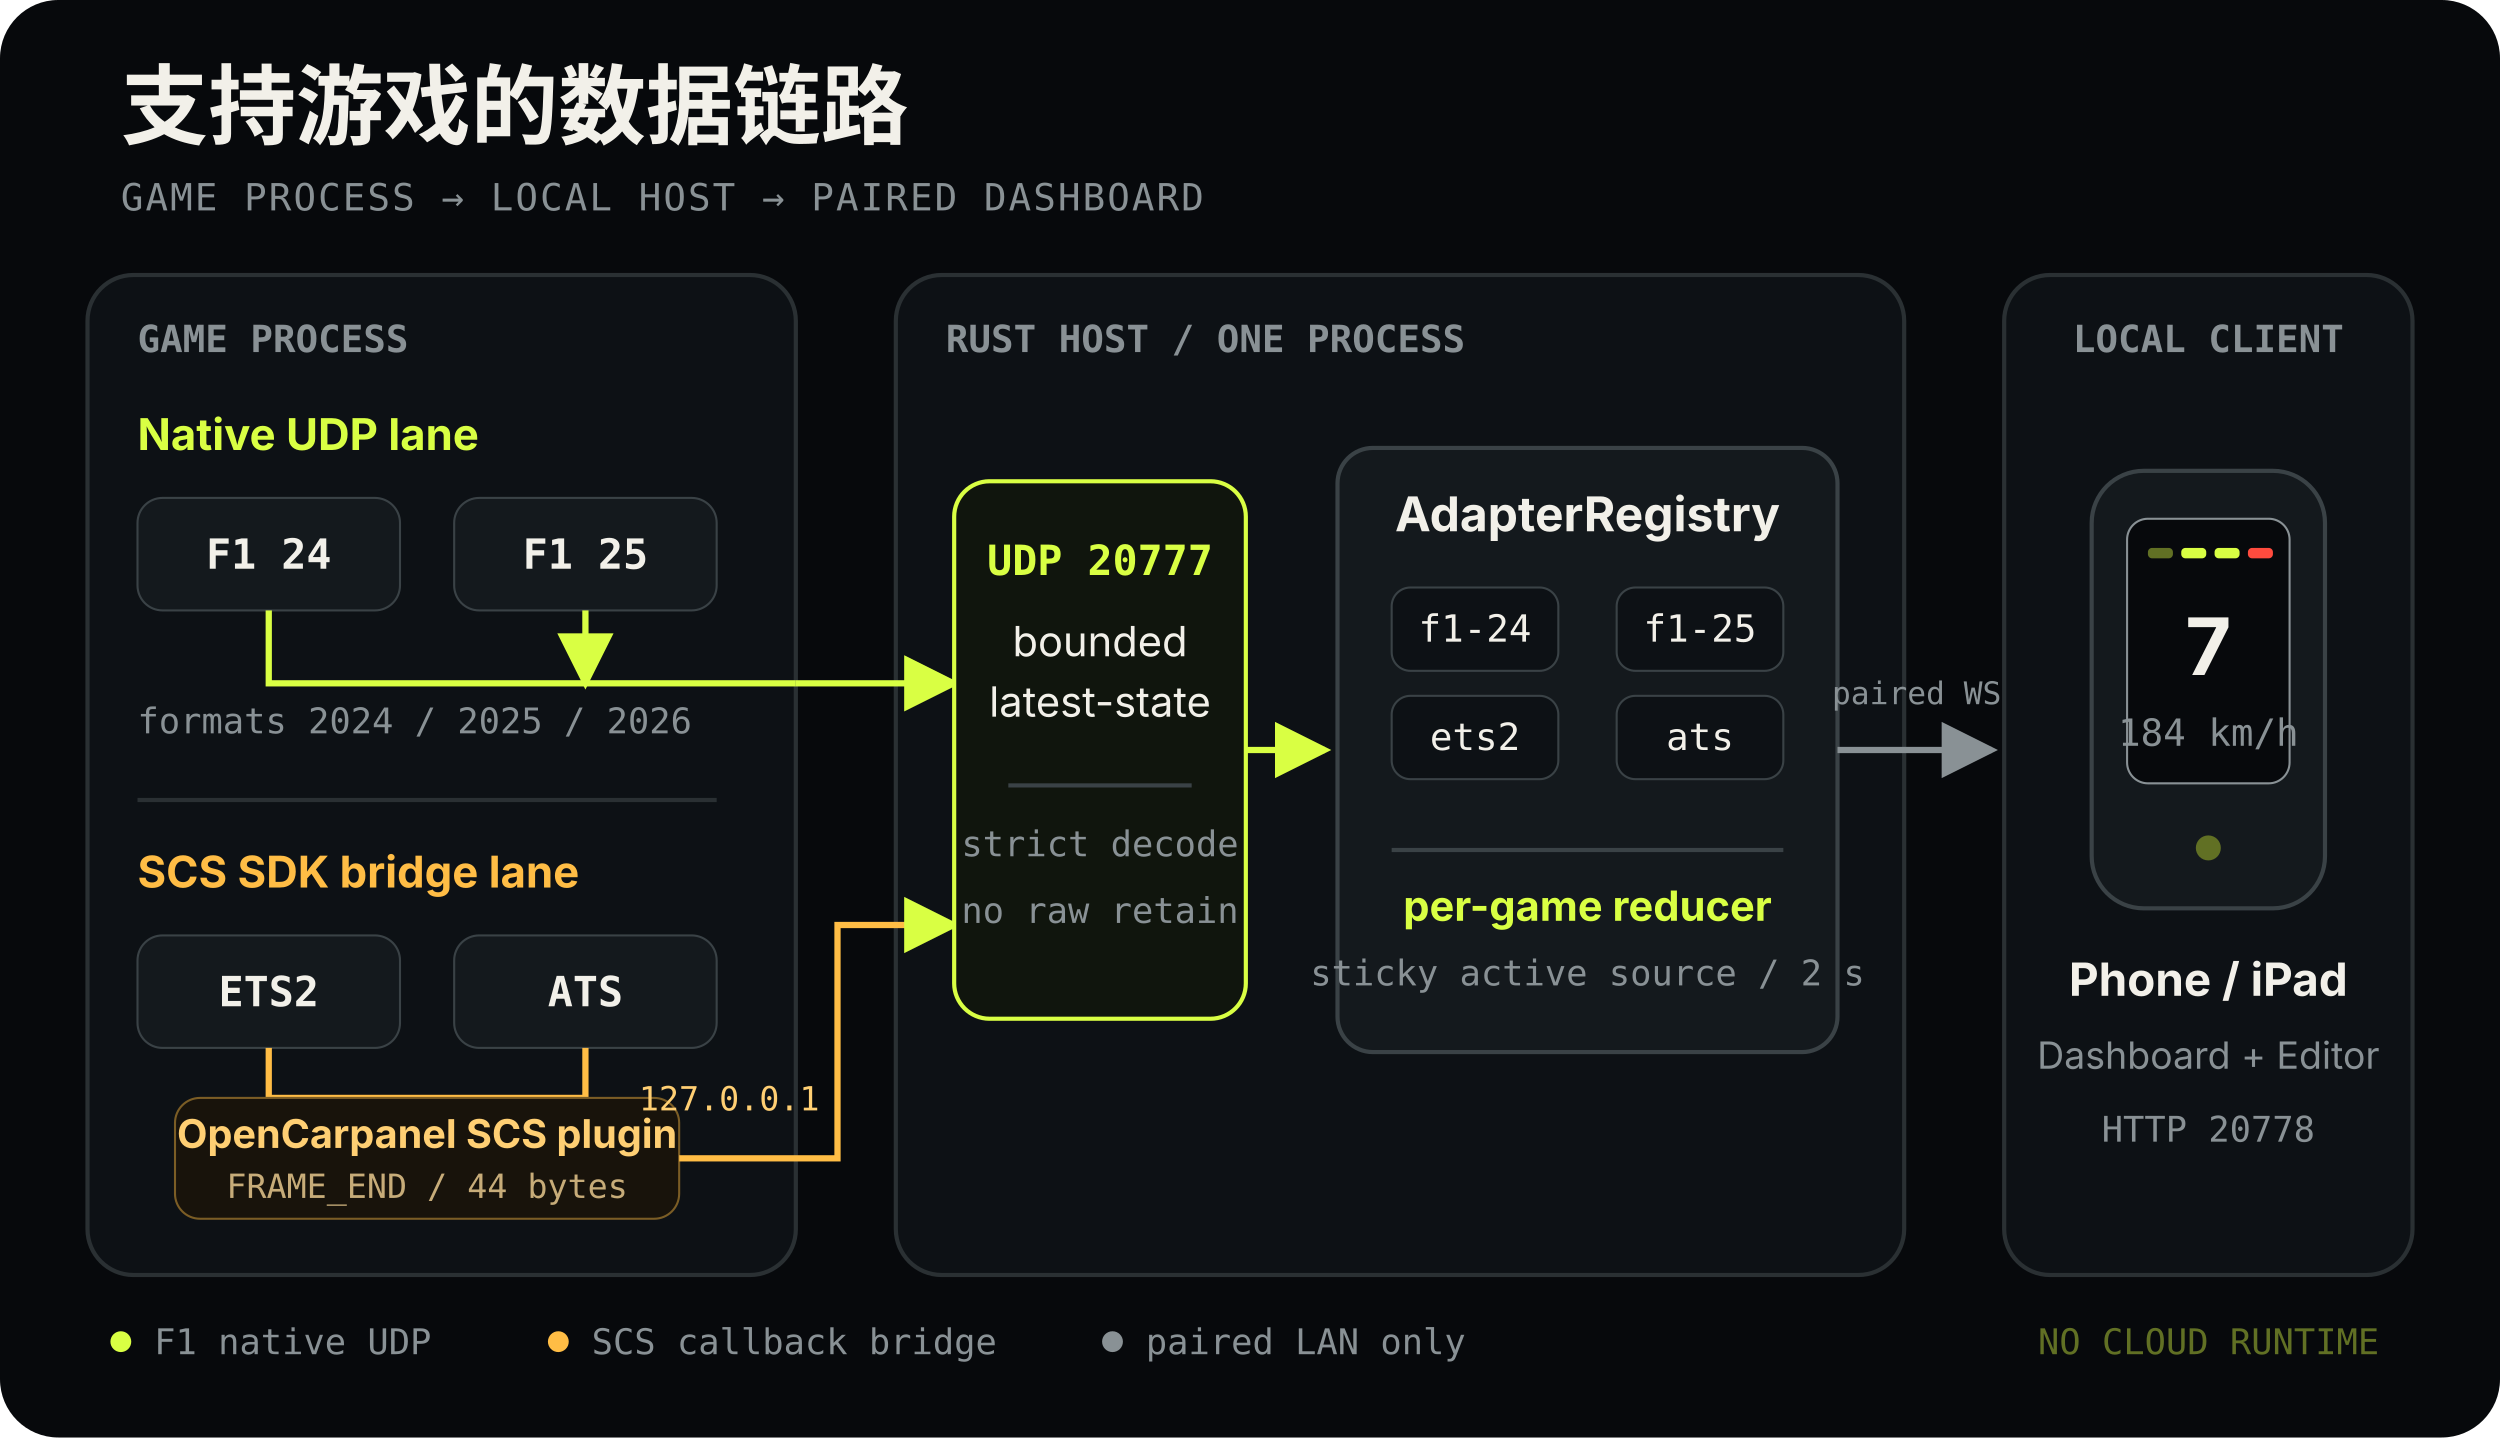
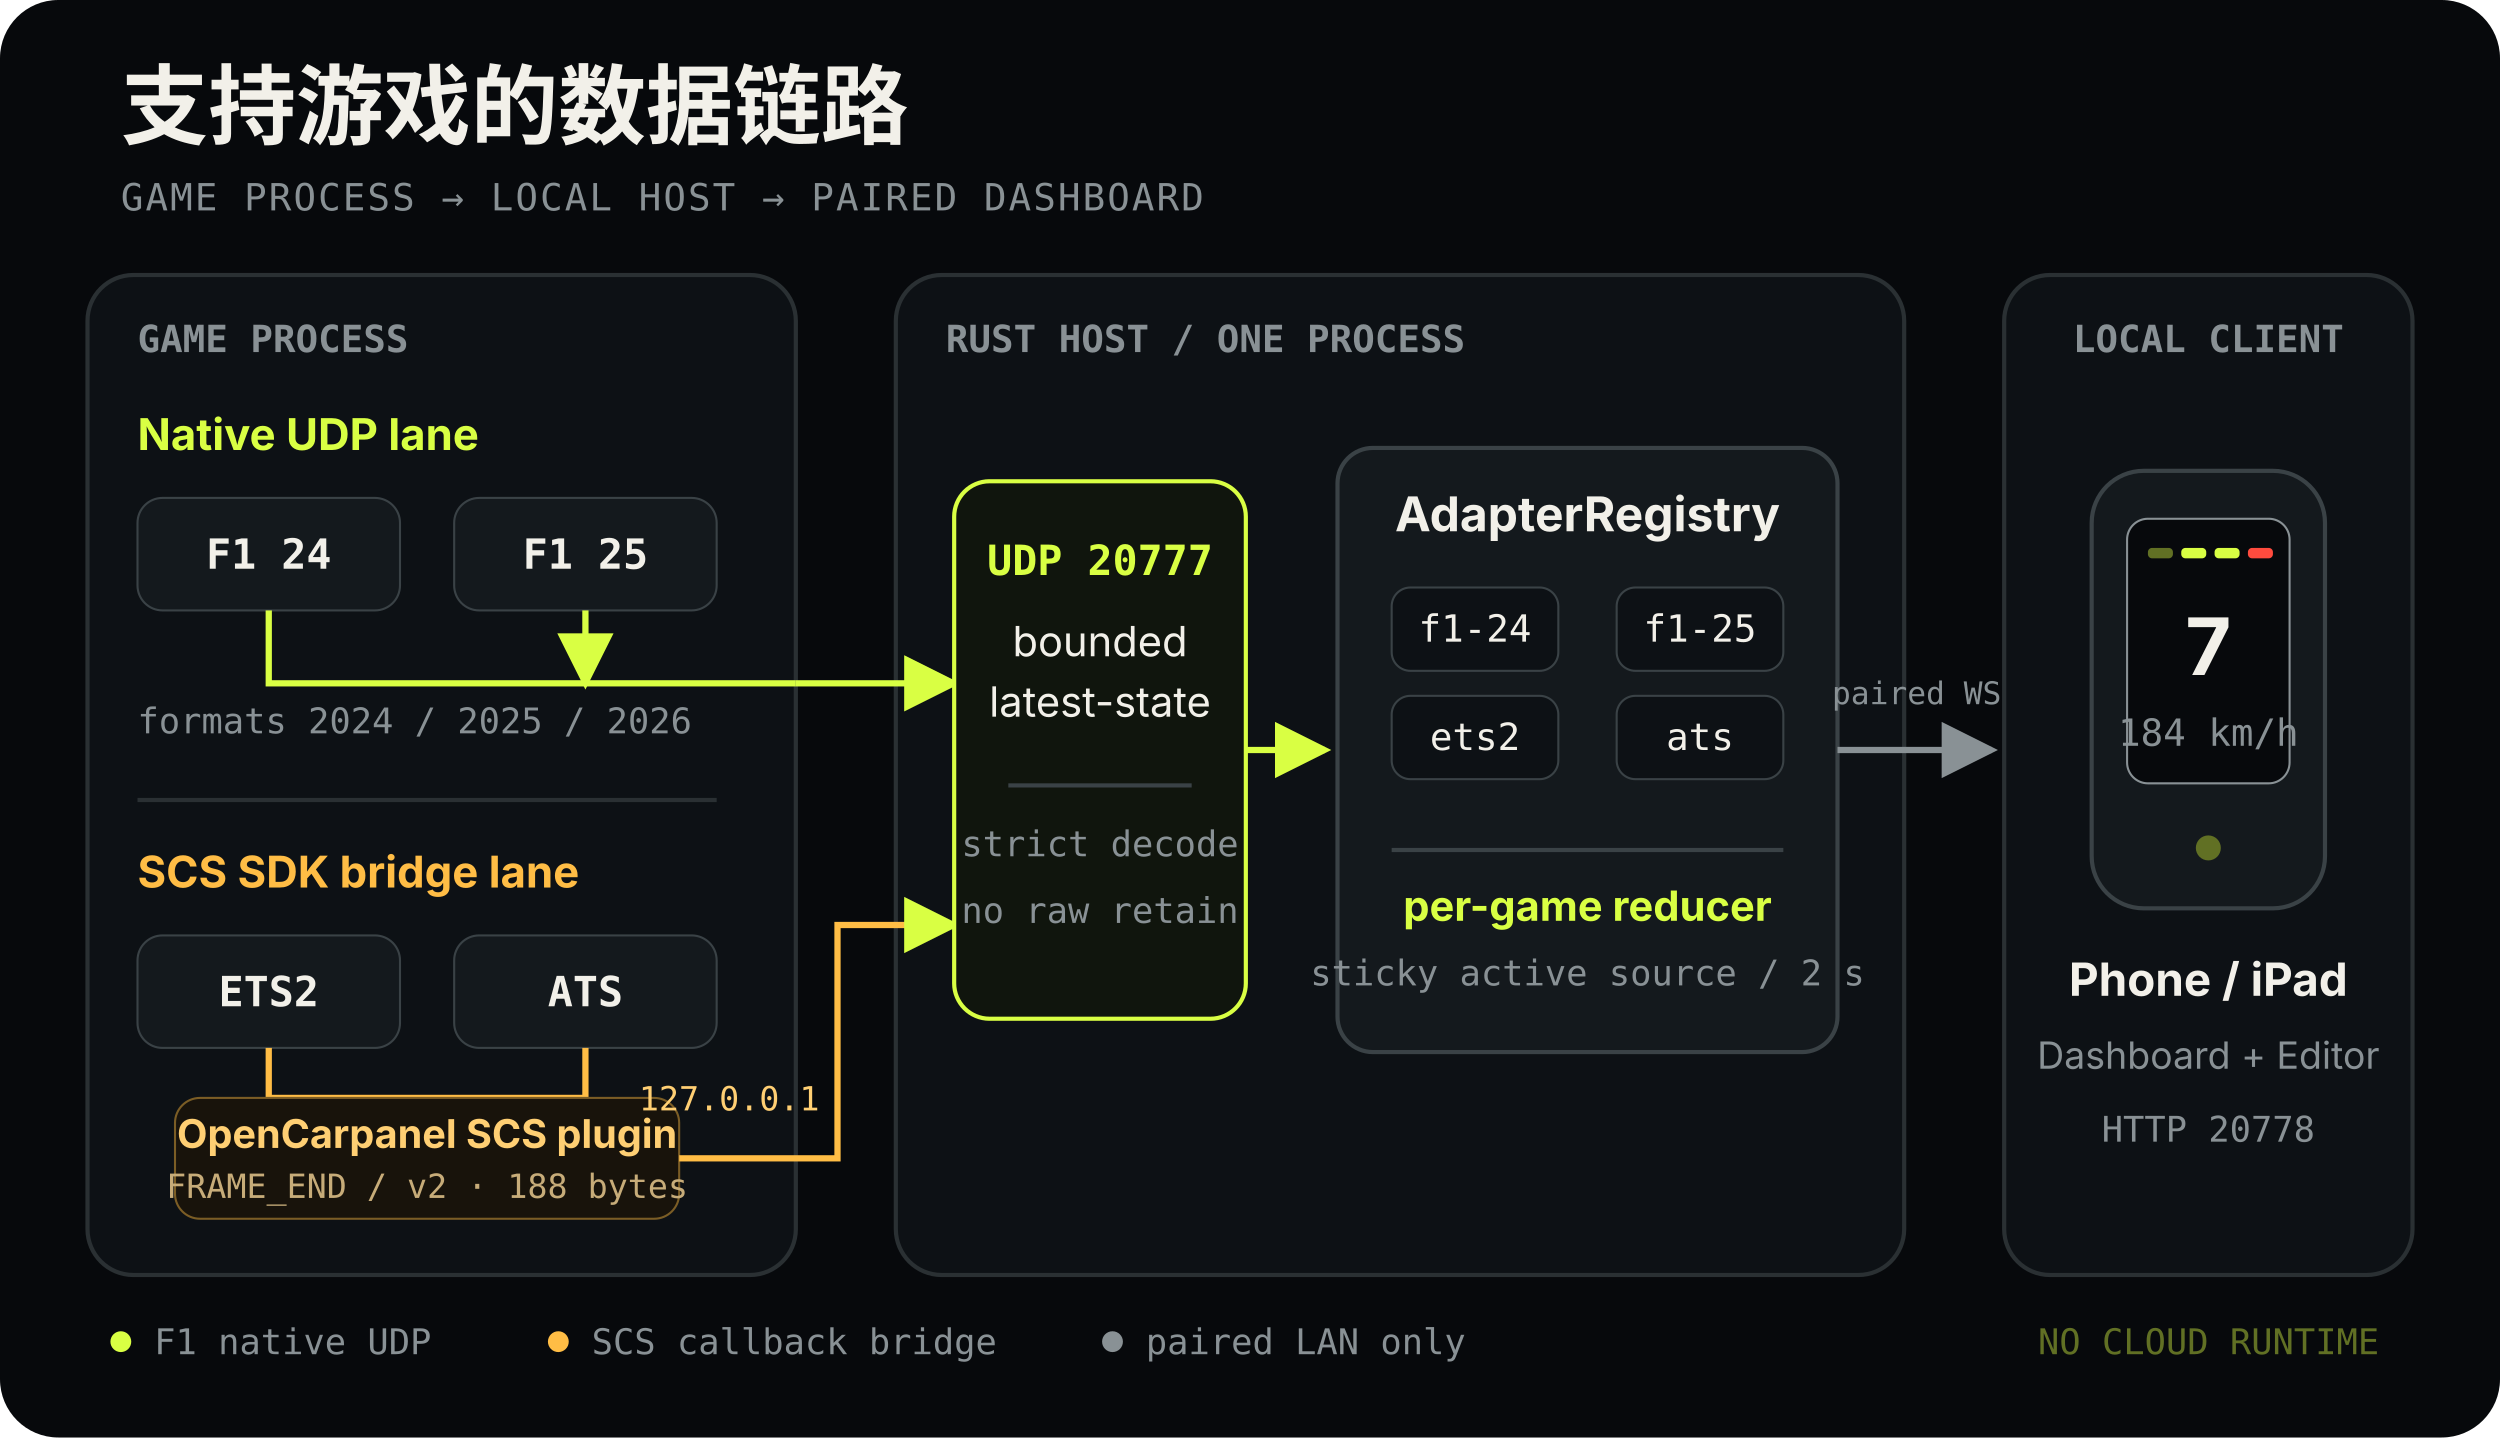
<svg xmlns="http://www.w3.org/2000/svg" width="1200" height="690" viewBox="0 0 1200 690" role="img" aria-labelledby="title desc">
  <defs>
    <marker id="green-arrow" markerWidth="9" markerHeight="9" refX="8" refY="4.5" orient="auto">
      <path d="M0 0L9 4.5L0 9Z" fill="#d9ff43" />
    </marker>
    <marker id="gray-arrow" markerWidth="9" markerHeight="9" refX="8" refY="4.5" orient="auto">
      <path d="M0 0L9 4.5L0 9Z" fill="#899195" />
    </marker>
  </defs>
  <rect width="1200" height="690" rx="28" fill="#07090c" />
  <text x="58" y="66" fill="#f2f0e9" font-family="-apple-system, BlinkMacSystemFont, Segoe UI, PingFang SC, sans-serif" font-size="42" font-weight="750">支持游戏的数据链路</text>
  <text x="58" y="101" fill="#899195" font-family="ui-monospace, SFMono-Regular, Menlo, monospace" font-size="18" letter-spacing="1">GAME PROCESS → LOCAL HOST → PAIRED DASHBOARD</text>
  <rect x="42" y="132" width="340" height="480" rx="22" fill="#0d1115" stroke="#2a3033" stroke-width="2" />
  <text x="66" y="169" fill="#899195" font-family="ui-monospace, SFMono-Regular, Menlo, monospace" font-size="18" font-weight="700">GAME PROCESS</text>
  <text x="66" y="216" fill="#d9ff43" font-family="-apple-system, BlinkMacSystemFont, Segoe UI, sans-serif" font-size="21" font-weight="700">Native UDP lane</text>
  <rect x="66" y="239" width="126" height="54" rx="12" fill="#14191d" stroke="#3a4246" />
  <text x="129" y="273" fill="#f2f0e9" font-family="ui-monospace, SFMono-Regular, Menlo, monospace" font-size="20" font-weight="700" text-anchor="middle">F1 24</text>
  <rect x="218" y="239" width="126" height="54" rx="12" fill="#14191d" stroke="#3a4246" />
  <text x="281" y="273" fill="#f2f0e9" font-family="ui-monospace, SFMono-Regular, Menlo, monospace" font-size="20" font-weight="700" text-anchor="middle">F1 25</text>
  <path d="M129 293V328H382M281 293V328" fill="none" stroke="#d9ff43" stroke-width="3" marker-end="url(#green-arrow)" />
  <text x="66" y="352" fill="#899195" font-family="ui-monospace, SFMono-Regular, Menlo, monospace" font-size="17">formats 2024 / 2025 / 2026</text>
  <path d="M66 384H344" stroke="#2a3033" stroke-width="2" />
  <text x="66" y="426" fill="#ffbd45" font-family="-apple-system, BlinkMacSystemFont, Segoe UI, sans-serif" font-size="21" font-weight="700">SCS SDK bridge lane</text>
  <rect x="66" y="449" width="126" height="54" rx="12" fill="#14191d" stroke="#3a4246" />
  <text x="129" y="483" fill="#f2f0e9" font-family="ui-monospace, SFMono-Regular, Menlo, monospace" font-size="20" font-weight="700" text-anchor="middle">ETS2</text>
  <rect x="218" y="449" width="126" height="54" rx="12" fill="#14191d" stroke="#3a4246" />
  <text x="281" y="483" fill="#f2f0e9" font-family="ui-monospace, SFMono-Regular, Menlo, monospace" font-size="20" font-weight="700" text-anchor="middle">ATS</text>
  <path d="M129 503V527H205M281 503V527H205" fill="none" stroke="#ffbd45" stroke-width="3" />
  <rect x="84" y="527" width="242" height="58" rx="12" fill="#18130b" stroke="#7b5d25" />
  <text x="205" y="551" fill="#ffcf73" font-family="-apple-system, BlinkMacSystemFont, Segoe UI, sans-serif" font-size="19" font-weight="700" text-anchor="middle">OpenCarpanel SCS plugin</text>
-   <text x="205" y="575" fill="#c7ac79" font-family="ui-monospace, SFMono-Regular, Menlo, monospace" font-size="16" text-anchor="middle">FRAME_END / 44 bytes</text>
+   <text x="205" y="575" fill="#c7ac79" font-family="ui-monospace, SFMono-Regular, Menlo, monospace" font-size="16" text-anchor="middle">FRAME_END / v2 · 188 bytes</text>
  <rect x="430" y="132" width="484" height="480" rx="22" fill="#0d1115" stroke="#2a3033" stroke-width="2" />
  <text x="454" y="169" fill="#899195" font-family="ui-monospace, SFMono-Regular, Menlo, monospace" font-size="18" font-weight="700">RUST HOST / ONE PROCESS</text>
  <path d="M382 328H458" fill="none" stroke="#d9ff43" stroke-width="3" marker-end="url(#green-arrow)" />
  <path d="M326 556H402V444H458" fill="none" stroke="#ffbd45" stroke-width="3" marker-end="url(#green-arrow)" />
  <text x="350" y="533" fill="#ffcf73" font-family="ui-monospace, SFMono-Regular, Menlo, monospace" font-size="16" text-anchor="middle">127.0.0.1</text>
  <rect x="458" y="231" width="140" height="258" rx="17" fill="#10150d" stroke="#d9ff43" stroke-width="2" />
  <text x="528" y="276" fill="#d9ff43" font-family="ui-monospace, SFMono-Regular, Menlo, monospace" font-size="20" font-weight="700" text-anchor="middle">UDP 20777</text>
  <text x="528" y="315" fill="#f2f0e9" font-family="-apple-system, BlinkMacSystemFont, Segoe UI, sans-serif" font-size="20" text-anchor="middle">bounded</text>
  <text x="528" y="344" fill="#f2f0e9" font-family="-apple-system, BlinkMacSystemFont, Segoe UI, sans-serif" font-size="20" text-anchor="middle">latest-state</text>
  <path d="M484 377H572" stroke="#3a4246" stroke-width="2" />
  <text x="528" y="411" fill="#899195" font-family="ui-monospace, SFMono-Regular, Menlo, monospace" font-size="17" text-anchor="middle">strict decode</text>
  <text x="528" y="443" fill="#899195" font-family="ui-monospace, SFMono-Regular, Menlo, monospace" font-size="17" text-anchor="middle">no raw retain</text>
  <path d="M598 360H636" fill="none" stroke="#d9ff43" stroke-width="3" marker-end="url(#green-arrow)" />
  <rect x="642" y="215" width="240" height="290" rx="17" fill="#14191d" stroke="#3a4246" stroke-width="2" />
  <text x="762" y="255" fill="#f2f0e9" font-family="-apple-system, BlinkMacSystemFont, Segoe UI, sans-serif" font-size="23" font-weight="700" text-anchor="middle">AdapterRegistry</text>
  <g font-family="ui-monospace, SFMono-Regular, Menlo, monospace" font-size="18">
    <rect x="668" y="282" width="80" height="40" rx="9" fill="#0d1115" stroke="#3a4246" />
    <text x="708" y="308" fill="#f2f0e9" text-anchor="middle">f1-24</text>
    <rect x="776" y="282" width="80" height="40" rx="9" fill="#0d1115" stroke="#3a4246" />
    <text x="816" y="308" fill="#f2f0e9" text-anchor="middle">f1-25</text>
    <rect x="668" y="334" width="80" height="40" rx="9" fill="#0d1115" stroke="#3a4246" />
    <text x="708" y="360" fill="#f2f0e9" text-anchor="middle">ets2</text>
    <rect x="776" y="334" width="80" height="40" rx="9" fill="#0d1115" stroke="#3a4246" />
    <text x="816" y="360" fill="#f2f0e9" text-anchor="middle">ats</text>
  </g>
  <path d="M668 408H856" stroke="#3a4246" stroke-width="2" />
  <text x="762" y="442" fill="#d9ff43" font-family="-apple-system, BlinkMacSystemFont, Segoe UI, sans-serif" font-size="20" font-weight="700" text-anchor="middle">per-game reducer</text>
  <text x="762" y="473" fill="#899195" font-family="ui-monospace, SFMono-Regular, Menlo, monospace" font-size="17" text-anchor="middle">sticky active source / 2 s</text>
  <rect x="962" y="132" width="196" height="480" rx="22" fill="#0d1115" stroke="#2a3033" stroke-width="2" />
  <text x="1060" y="169" fill="#899195" font-family="ui-monospace, SFMono-Regular, Menlo, monospace" font-size="18" font-weight="700" text-anchor="middle">LOCAL CLIENT</text>
  <path d="M882 360H956" fill="none" stroke="#899195" stroke-width="3" marker-end="url(#gray-arrow)" />
  <text x="920" y="338" fill="#899195" font-family="ui-monospace, SFMono-Regular, Menlo, monospace" font-size="15" text-anchor="middle">paired WS</text>
  <rect x="1004" y="226" width="112" height="210" rx="25" fill="#14191d" stroke="#3a4246" stroke-width="2" />
  <rect x="1021" y="249" width="78" height="127" rx="10" fill="#07090c" stroke="#899195" />
  <g aria-hidden="true">
    <rect x="1031" y="263" width="12" height="5" rx="2" fill="#617024" />
    <rect x="1047" y="263" width="12" height="5" rx="2" fill="#d9ff43" />
    <rect x="1063" y="263" width="12" height="5" rx="2" fill="#d9ff43" />
    <rect x="1079" y="263" width="12" height="5" rx="2" fill="#ff4b3e" />
  </g>
  <text x="1060" y="324" fill="#f2f0e9" font-family="-apple-system, BlinkMacSystemFont, Segoe UI, sans-serif" font-size="38" font-weight="750" text-anchor="middle">7</text>
  <text x="1060" y="358" fill="#899195" font-family="ui-monospace, SFMono-Regular, Menlo, monospace" font-size="18" text-anchor="middle">184 km/h</text>
  <circle cx="1060" cy="407" r="6" fill="#617024" />
  <text x="1060" y="478" fill="#f2f0e9" font-family="-apple-system, BlinkMacSystemFont, Segoe UI, sans-serif" font-size="22" font-weight="700" text-anchor="middle">Phone / iPad</text>
  <text x="1060" y="513" fill="#899195" font-family="-apple-system, BlinkMacSystemFont, Segoe UI, sans-serif" font-size="18" text-anchor="middle">Dashboard + Editor</text>
  <text x="1060" y="548" fill="#899195" font-family="ui-monospace, SFMono-Regular, Menlo, monospace" font-size="17" text-anchor="middle">HTTP 20778</text>
  <g transform="translate(58 650)" font-family="ui-monospace, SFMono-Regular, Menlo, monospace" font-size="17">
    <circle cx="0" cy="-6" r="5" fill="#d9ff43" />
    <text x="16" y="0" fill="#899195">F1 native UDP</text>
    <circle cx="210" cy="-6" r="5" fill="#ffbd45" />
    <text x="226" y="0" fill="#899195">SCS callback bridge</text>
    <circle cx="476" cy="-6" r="5" fill="#899195" />
    <text x="492" y="0" fill="#899195">paired LAN only</text>
    <text x="1084" y="0" fill="#617024" text-anchor="end">NO CLOUD RUNTIME</text>
  </g>
</svg>
